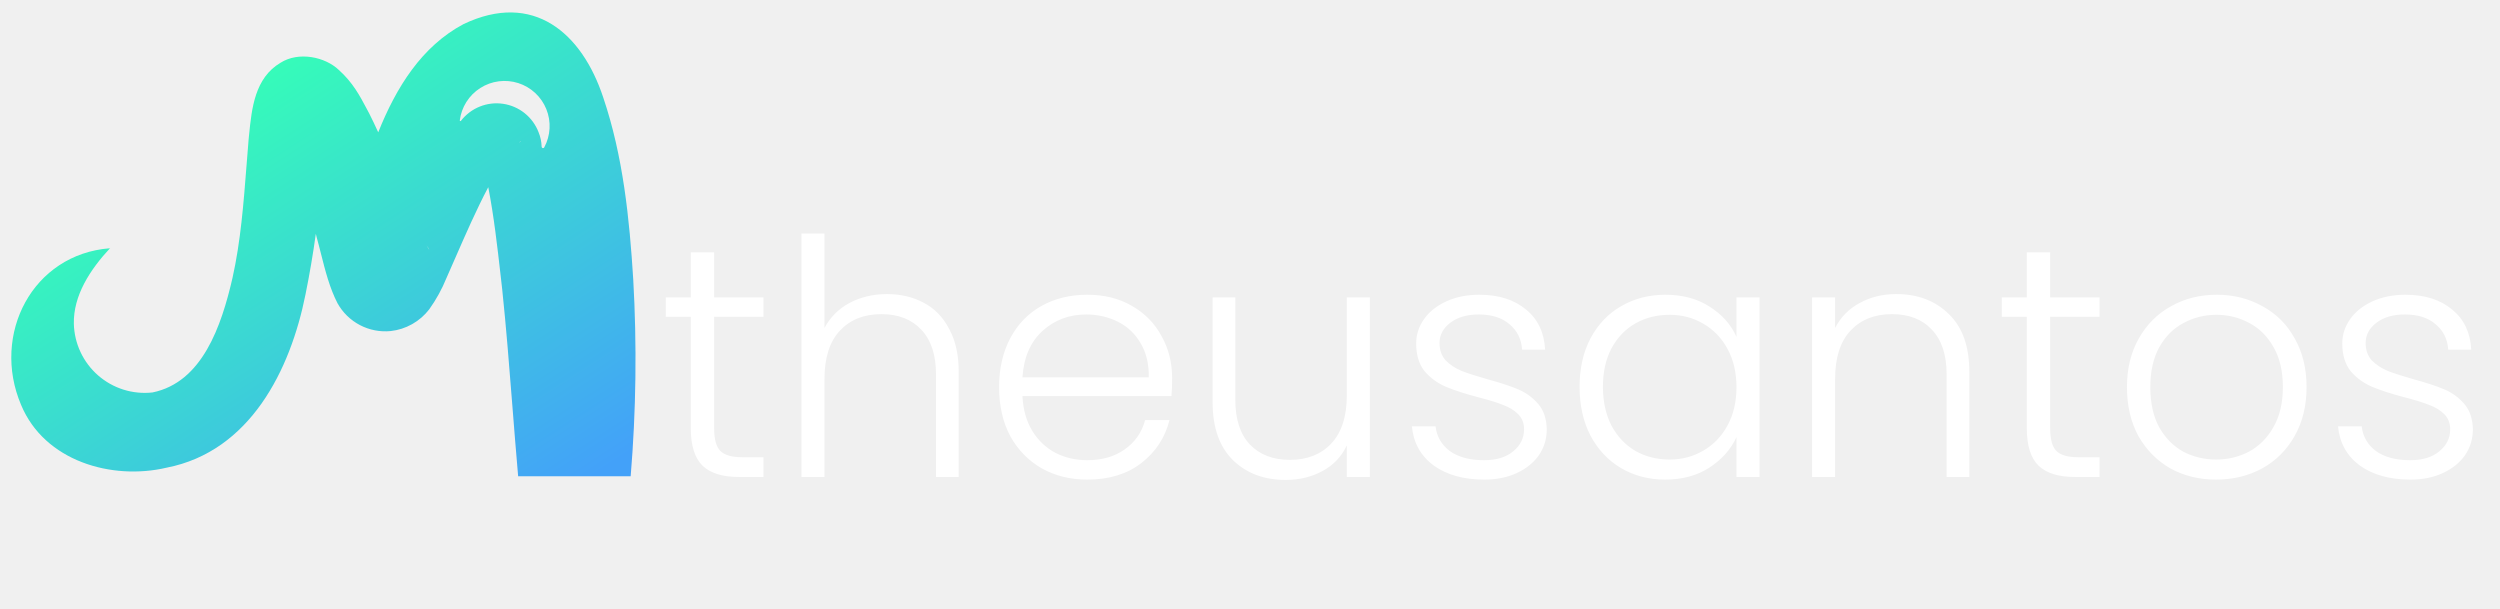
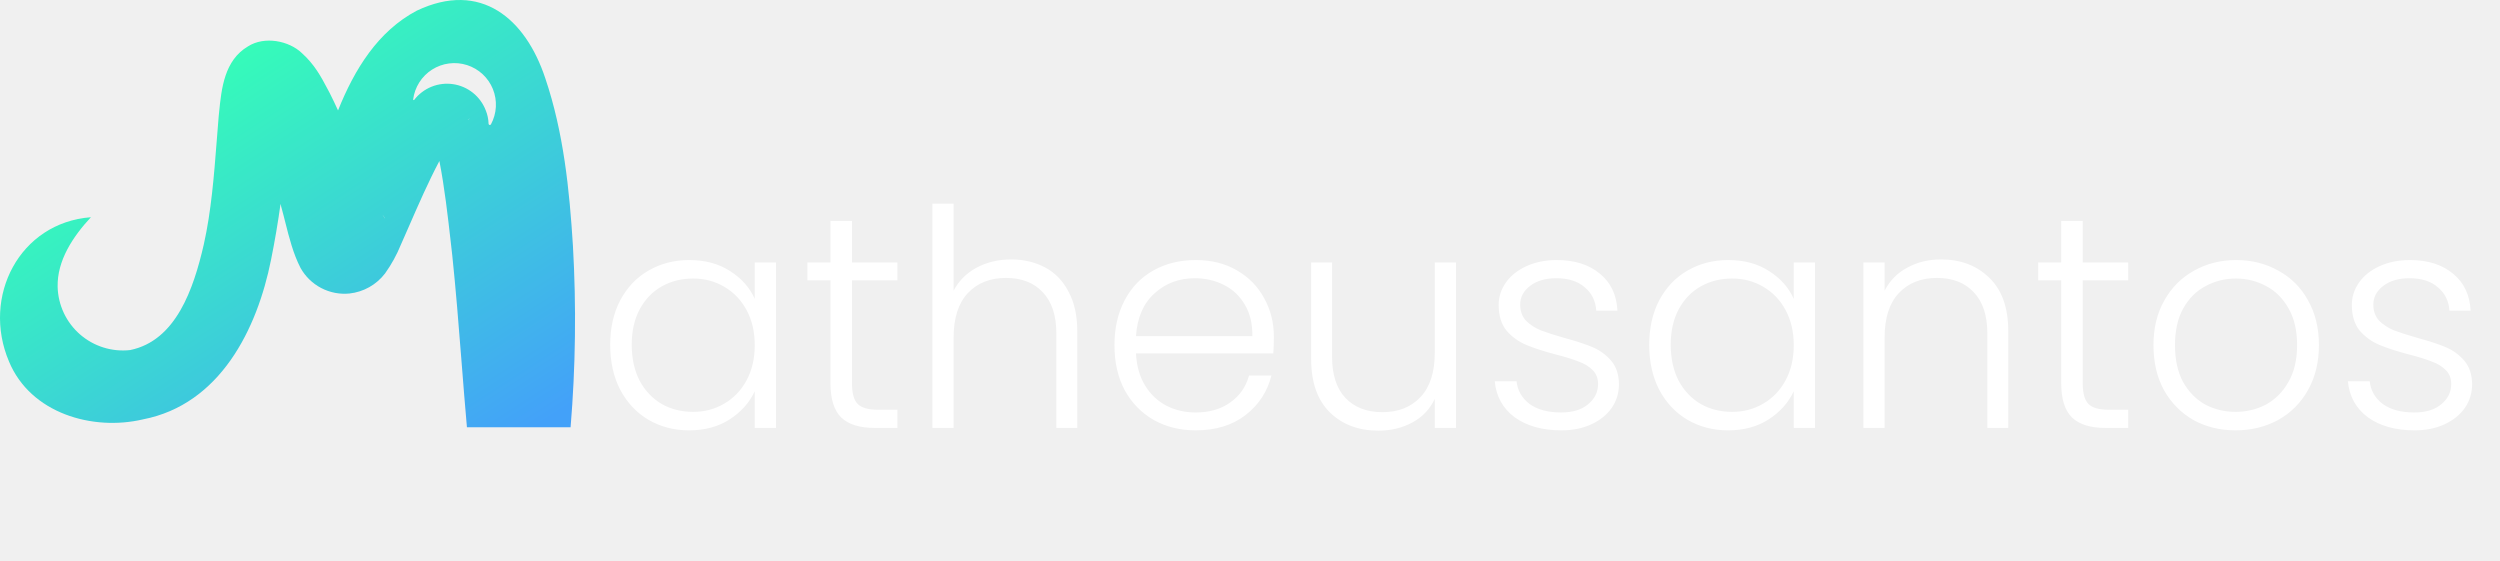
- <svg xmlns="http://www.w3.org/2000/svg" width="152" height="37" viewBox="0 0 152 37" fill="none">
-   <path fill-rule="evenodd" clip-rule="evenodd" d="M4.49 19.69C4.452 17.971 5.471 16.397 6.71 15.068L6.681 15.094C1.977 15.455 -0.539 20.329 1.281 24.616C2.703 28.042 6.8 29.216 10.123 28.436C15.207 27.448 17.658 22.494 18.574 17.903C18.822 16.68 19.032 15.449 19.203 14.213C19.218 14.278 19.233 14.342 19.248 14.406C19.342 14.739 19.429 15.084 19.517 15.433C19.775 16.452 20.042 17.512 20.523 18.442C20.838 19.006 21.311 19.466 21.884 19.766C22.457 20.066 23.105 20.192 23.748 20.129C24.21 20.079 24.656 19.935 25.06 19.707C25.464 19.479 25.818 19.172 26.1 18.803C26.523 18.211 26.875 17.571 27.148 16.897C27.326 16.496 27.502 16.093 27.678 15.69C28.321 14.22 28.962 12.752 29.686 11.382C30.031 13.155 30.236 14.966 30.443 16.793C30.474 17.063 30.504 17.333 30.535 17.603C30.776 19.9 30.96 22.229 31.144 24.576C31.259 26.03 31.374 27.491 31.503 28.955H38.345C38.676 24.97 38.728 20.966 38.5 16.974C38.271 13.293 37.887 9.5 36.674 5.919C35.377 2 32.429 -0.552 28.19 1.461C25.642 2.812 24.093 5.306 22.996 8.045C22.815 7.647 22.633 7.264 22.452 6.906C22.405 6.819 22.359 6.732 22.313 6.645C21.872 5.812 21.453 5.02 20.603 4.255C19.768 3.455 18.158 3.116 17.055 3.816C15.491 4.741 15.305 6.598 15.148 8.159C15.138 8.254 15.129 8.347 15.119 8.439C15.074 8.967 15.033 9.498 14.992 10.029C14.811 12.359 14.629 14.695 14.136 16.897C13.464 19.816 12.303 23.245 9.271 23.861C8.678 23.927 8.078 23.868 7.509 23.69C6.94 23.512 6.415 23.217 5.965 22.825C5.516 22.433 5.153 21.952 4.899 21.412C4.645 20.873 4.506 20.286 4.49 19.69ZM25.935 14.926C25.991 15.026 26.047 15.117 26.103 15.197C26.091 15.159 26.073 15.123 26.052 15.09C26.014 15.034 25.975 14.979 25.935 14.926ZM31.55 8.67C31.575 8.658 31.599 8.646 31.623 8.632C31.728 8.566 31.668 8.573 31.55 8.67ZM32.745 8.039C32.86 8.32 32.924 8.619 32.932 8.923C32.932 8.941 32.939 8.959 32.95 8.974C32.962 8.989 32.978 8.999 32.996 9.004C33.014 9.008 33.033 9.006 33.051 8.999C33.068 8.991 33.082 8.978 33.09 8.961C33.281 8.607 33.391 8.215 33.413 7.813C33.435 7.411 33.368 7.009 33.217 6.636C33.066 6.263 32.835 5.927 32.54 5.653C32.245 5.38 31.894 5.174 31.51 5.051C31.127 4.929 30.721 4.892 30.322 4.944C29.923 4.996 29.54 5.135 29.201 5.352C28.861 5.568 28.574 5.856 28.358 6.197C28.143 6.537 28.005 6.92 27.955 7.319C27.954 7.328 27.956 7.337 27.96 7.344C27.965 7.352 27.972 7.358 27.98 7.361C27.988 7.364 27.997 7.364 28.006 7.361C28.014 7.358 28.021 7.353 28.026 7.345C28.323 6.961 28.717 6.662 29.167 6.481C29.617 6.299 30.108 6.24 30.588 6.311C31.069 6.381 31.522 6.579 31.901 6.882C32.28 7.186 32.571 7.585 32.745 8.039Z" fill="url(#paint0_linear_31_13)" />
-   <path d="M43.42 19.26V26.04C43.42 26.707 43.547 27.167 43.8 27.42C44.053 27.673 44.5 27.8 45.14 27.8H46.42V29H44.92C43.933 29 43.2 28.773 42.72 28.32C42.24 27.853 42 27.093 42 26.04V19.26H40.48V18.08H42V15.34H43.42V18.08H46.42V19.26H43.42ZM53.929 17.88C54.756 17.88 55.496 18.053 56.149 18.4C56.816 18.747 57.336 19.28 57.709 20C58.096 20.707 58.289 21.573 58.289 22.6V29H56.909V22.76C56.909 21.573 56.609 20.667 56.009 20.04C55.422 19.413 54.616 19.1 53.589 19.1C52.536 19.1 51.696 19.433 51.069 20.1C50.442 20.767 50.129 21.747 50.129 23.04V29H48.729V14.2H50.129V19.94C50.476 19.287 50.982 18.78 51.649 18.42C52.329 18.06 53.089 17.88 53.929 17.88ZM71.265 22.98C71.265 23.46 71.252 23.827 71.225 24.08H62.165C62.205 24.907 62.405 25.613 62.765 26.2C63.125 26.787 63.599 27.233 64.185 27.54C64.772 27.833 65.412 27.98 66.105 27.98C67.012 27.98 67.772 27.76 68.385 27.32C69.012 26.88 69.425 26.287 69.625 25.54H71.105C70.838 26.607 70.265 27.48 69.385 28.16C68.519 28.827 67.425 29.16 66.105 29.16C65.079 29.16 64.159 28.933 63.345 28.48C62.532 28.013 61.892 27.36 61.425 26.52C60.972 25.667 60.745 24.673 60.745 23.54C60.745 22.407 60.972 21.413 61.425 20.56C61.879 19.707 62.512 19.053 63.325 18.6C64.138 18.147 65.065 17.92 66.105 17.92C67.145 17.92 68.052 18.147 68.825 18.6C69.612 19.053 70.212 19.667 70.625 20.44C71.052 21.2 71.265 22.047 71.265 22.98ZM69.845 22.94C69.859 22.127 69.692 21.433 69.345 20.86C69.012 20.287 68.552 19.853 67.965 19.56C67.379 19.267 66.739 19.12 66.045 19.12C65.005 19.12 64.118 19.453 63.385 20.12C62.652 20.787 62.245 21.727 62.165 22.94H69.845ZM83.287 18.08V29H81.887V27.08C81.567 27.76 81.073 28.28 80.407 28.64C79.74 29 78.993 29.18 78.167 29.18C76.86 29.18 75.793 28.78 74.967 27.98C74.14 27.167 73.727 25.993 73.727 24.46V18.08H75.107V24.3C75.107 25.487 75.4 26.393 75.987 27.02C76.587 27.647 77.4 27.96 78.427 27.96C79.48 27.96 80.32 27.627 80.947 26.96C81.573 26.293 81.887 25.313 81.887 24.02V18.08H83.287ZM90.243 29.16C88.99 29.16 87.963 28.873 87.163 28.3C86.376 27.713 85.936 26.92 85.843 25.92H87.283C87.35 26.533 87.636 27.033 88.143 27.42C88.663 27.793 89.356 27.98 90.223 27.98C90.983 27.98 91.576 27.8 92.003 27.44C92.443 27.08 92.663 26.633 92.663 26.1C92.663 25.727 92.543 25.42 92.303 25.18C92.063 24.94 91.756 24.753 91.383 24.62C91.023 24.473 90.529 24.32 89.903 24.16C89.09 23.947 88.43 23.733 87.923 23.52C87.416 23.307 86.983 22.993 86.623 22.58C86.276 22.153 86.103 21.587 86.103 20.88C86.103 20.347 86.263 19.853 86.583 19.4C86.903 18.947 87.356 18.587 87.943 18.32C88.529 18.053 89.196 17.92 89.943 17.92C91.116 17.92 92.063 18.22 92.783 18.82C93.503 19.407 93.889 20.22 93.943 21.26H92.543C92.503 20.62 92.249 20.107 91.783 19.72C91.329 19.32 90.703 19.12 89.903 19.12C89.196 19.12 88.623 19.287 88.183 19.62C87.743 19.953 87.523 20.367 87.523 20.86C87.523 21.287 87.65 21.64 87.903 21.92C88.169 22.187 88.496 22.4 88.883 22.56C89.269 22.707 89.79 22.873 90.443 23.06C91.23 23.273 91.856 23.48 92.323 23.68C92.79 23.88 93.189 24.173 93.523 24.56C93.856 24.947 94.029 25.46 94.043 26.1C94.043 26.687 93.883 27.213 93.563 27.68C93.243 28.133 92.796 28.493 92.223 28.76C91.65 29.027 90.99 29.16 90.243 29.16ZM96.038 23.52C96.038 22.4 96.258 21.42 96.698 20.58C97.151 19.727 97.772 19.073 98.558 18.62C99.358 18.153 100.258 17.92 101.258 17.92C102.298 17.92 103.191 18.16 103.938 18.64C104.698 19.12 105.245 19.733 105.578 20.48V18.08H106.978V29H105.578V26.58C105.231 27.327 104.678 27.947 103.918 28.44C103.171 28.92 102.278 29.16 101.238 29.16C100.251 29.16 99.358 28.927 98.558 28.46C97.772 27.993 97.151 27.333 96.698 26.48C96.258 25.627 96.038 24.64 96.038 23.52ZM105.578 23.54C105.578 22.66 105.398 21.887 105.038 21.22C104.678 20.553 104.185 20.04 103.558 19.68C102.945 19.32 102.265 19.14 101.518 19.14C100.745 19.14 100.051 19.313 99.438 19.66C98.825 20.007 98.338 20.513 97.978 21.18C97.632 21.833 97.458 22.613 97.458 23.52C97.458 24.413 97.632 25.2 97.978 25.88C98.338 26.547 98.825 27.06 99.438 27.42C100.051 27.767 100.745 27.94 101.518 27.94C102.265 27.94 102.945 27.76 103.558 27.4C104.185 27.04 104.678 26.527 105.038 25.86C105.398 25.193 105.578 24.42 105.578 23.54ZM115.294 17.88C116.601 17.88 117.668 18.287 118.494 19.1C119.321 19.9 119.734 21.067 119.734 22.6V29H118.354V22.76C118.354 21.573 118.054 20.667 117.454 20.04C116.868 19.413 116.061 19.1 115.034 19.1C113.981 19.1 113.141 19.433 112.514 20.1C111.888 20.767 111.574 21.747 111.574 23.04V29H110.174V18.08H111.574V19.94C111.921 19.273 112.421 18.767 113.074 18.42C113.728 18.06 114.468 17.88 115.294 17.88ZM124.65 19.26V26.04C124.65 26.707 124.777 27.167 125.03 27.42C125.284 27.673 125.73 27.8 126.37 27.8H127.65V29H126.15C125.164 29 124.43 28.773 123.95 28.32C123.47 27.853 123.23 27.093 123.23 26.04V19.26H121.71V18.08H123.23V15.34H124.65V18.08H127.65V19.26H124.65ZM134.739 29.16C133.713 29.16 132.786 28.933 131.959 28.48C131.146 28.013 130.499 27.36 130.019 26.52C129.553 25.667 129.319 24.673 129.319 23.54C129.319 22.407 129.559 21.42 130.039 20.58C130.519 19.727 131.173 19.073 131.999 18.62C132.826 18.153 133.753 17.92 134.779 17.92C135.806 17.92 136.733 18.153 137.559 18.62C138.399 19.073 139.053 19.727 139.519 20.58C139.999 21.42 140.239 22.407 140.239 23.54C140.239 24.66 139.999 25.647 139.519 26.5C139.039 27.353 138.379 28.013 137.539 28.48C136.699 28.933 135.766 29.16 134.739 29.16ZM134.739 27.94C135.459 27.94 136.126 27.78 136.739 27.46C137.353 27.127 137.846 26.633 138.219 25.98C138.606 25.313 138.799 24.5 138.799 23.54C138.799 22.58 138.613 21.773 138.239 21.12C137.866 20.453 137.373 19.96 136.759 19.64C136.146 19.307 135.479 19.14 134.759 19.14C134.039 19.14 133.373 19.307 132.759 19.64C132.146 19.96 131.653 20.453 131.279 21.12C130.919 21.773 130.739 22.58 130.739 23.54C130.739 24.5 130.919 25.313 131.279 25.98C131.653 26.633 132.139 27.127 132.739 27.46C133.353 27.78 134.019 27.94 134.739 27.94ZM146.551 29.16C145.298 29.16 144.271 28.873 143.471 28.3C142.685 27.713 142.245 26.92 142.151 25.92H143.591C143.658 26.533 143.945 27.033 144.451 27.42C144.971 27.793 145.665 27.98 146.531 27.98C147.291 27.98 147.885 27.8 148.311 27.44C148.751 27.08 148.971 26.633 148.971 26.1C148.971 25.727 148.851 25.42 148.611 25.18C148.371 24.94 148.065 24.753 147.691 24.62C147.331 24.473 146.838 24.32 146.211 24.16C145.398 23.947 144.738 23.733 144.231 23.52C143.725 23.307 143.291 22.993 142.931 22.58C142.585 22.153 142.411 21.587 142.411 20.88C142.411 20.347 142.571 19.853 142.891 19.4C143.211 18.947 143.665 18.587 144.251 18.32C144.838 18.053 145.505 17.92 146.251 17.92C147.425 17.92 148.371 18.22 149.091 18.82C149.811 19.407 150.198 20.22 150.251 21.26H148.851C148.811 20.62 148.558 20.107 148.091 19.72C147.638 19.32 147.011 19.12 146.211 19.12C145.505 19.12 144.931 19.287 144.491 19.62C144.051 19.953 143.831 20.367 143.831 20.86C143.831 21.287 143.958 21.64 144.211 21.92C144.478 22.187 144.805 22.4 145.191 22.56C145.578 22.707 146.098 22.873 146.751 23.06C147.538 23.273 148.165 23.48 148.631 23.68C149.098 23.88 149.498 24.173 149.831 24.56C150.165 24.947 150.338 25.46 150.351 26.1C150.351 26.687 150.191 27.213 149.871 27.68C149.551 28.133 149.105 28.493 148.531 28.76C147.958 29.027 147.298 29.16 146.551 29.16Z" fill="white" />
+ <svg xmlns="http://www.w3.org/2000/svg" width="165" height="37" viewBox="0 0 165 37" fill="none">
+   <path fill-rule="evenodd" clip-rule="evenodd" d="M3.804 18.934C3.765 17.214 4.785 15.64 6.023 14.311L5.994 14.337C1.291 14.698 -1.225 19.573 0.594 23.86C2.017 27.285 6.114 28.46 9.436 27.679C14.52 26.692 16.972 21.737 17.888 17.147C18.136 15.923 18.345 14.693 18.516 13.457C18.532 13.521 18.547 13.585 18.562 13.65C18.656 13.983 18.743 14.327 18.831 14.677C19.088 15.696 19.356 16.756 19.836 17.685C20.152 18.25 20.625 18.71 21.198 19.009C21.771 19.309 22.418 19.435 23.062 19.372C23.523 19.322 23.97 19.179 24.374 18.951C24.778 18.723 25.132 18.415 25.413 18.047C25.837 17.454 26.188 16.815 26.462 16.14C26.64 15.739 26.816 15.336 26.992 14.934C27.634 13.463 28.275 11.995 29 10.626C29.344 12.398 29.55 14.209 29.757 16.037C29.787 16.306 29.818 16.576 29.849 16.847C30.09 19.144 30.273 21.473 30.458 23.82C30.572 25.273 30.687 26.734 30.817 28.198H37.659C37.99 24.213 38.041 20.21 37.813 16.218C37.584 12.537 37.201 8.743 35.988 5.163C34.691 1.243 31.743 -1.308 27.504 0.705C24.955 2.055 23.407 4.55 22.31 7.288C22.129 6.891 21.947 6.508 21.765 6.15C21.718 6.062 21.672 5.975 21.626 5.888C21.186 5.056 20.767 4.264 19.917 3.498C19.081 2.698 17.472 2.36 16.368 3.06C14.805 3.984 14.618 5.842 14.461 7.403C14.452 7.497 14.443 7.59 14.433 7.682C14.388 8.211 14.347 8.742 14.306 9.273C14.124 11.603 13.943 13.939 13.449 16.14C12.778 19.06 11.617 22.489 8.585 23.105C7.992 23.17 7.392 23.112 6.823 22.933C6.254 22.755 5.728 22.46 5.279 22.069C4.829 21.676 4.466 21.195 4.212 20.656C3.959 20.116 3.819 19.53 3.804 18.934ZM25.248 14.169C25.305 14.269 25.361 14.361 25.417 14.44C25.404 14.403 25.387 14.367 25.365 14.334C25.328 14.278 25.289 14.223 25.248 14.169ZM30.864 7.913C30.889 7.902 30.913 7.889 30.936 7.876C31.041 7.81 30.982 7.816 30.864 7.913ZM32.059 7.282C32.174 7.563 32.237 7.863 32.246 8.166C32.246 8.185 32.252 8.203 32.264 8.218C32.275 8.232 32.292 8.243 32.31 8.247C32.328 8.252 32.347 8.25 32.364 8.242C32.381 8.234 32.395 8.221 32.404 8.205C32.594 7.85 32.705 7.458 32.727 7.056C32.748 6.654 32.682 6.252 32.531 5.879C32.38 5.506 32.149 5.171 31.854 4.897C31.559 4.623 31.207 4.418 30.824 4.295C30.44 4.172 30.035 4.136 29.636 4.188C29.236 4.239 28.854 4.379 28.514 4.595C28.175 4.811 27.887 5.1 27.672 5.44C27.457 5.78 27.319 6.163 27.268 6.563C27.267 6.572 27.269 6.58 27.274 6.588C27.278 6.595 27.285 6.601 27.294 6.604C27.302 6.607 27.311 6.607 27.319 6.604C27.328 6.602 27.335 6.596 27.339 6.589C27.636 6.204 28.03 5.906 28.48 5.724C28.931 5.542 29.422 5.484 29.902 5.554C30.383 5.625 30.835 5.822 31.215 6.126C31.594 6.43 31.885 6.829 32.059 7.282Z" fill="url(#paint0_linear_69_12)" />
+   <path d="M40.273 22.763C40.273 21.643 40.493 20.663 40.934 19.823C41.387 18.97 42.007 18.317 42.794 17.863C43.593 17.397 44.493 17.163 45.493 17.163C46.533 17.163 47.427 17.403 48.173 17.883C48.934 18.363 49.48 18.977 49.813 19.723V17.323H51.214V28.243H49.813V25.823C49.467 26.57 48.913 27.19 48.154 27.683C47.407 28.163 46.514 28.403 45.474 28.403C44.487 28.403 43.593 28.17 42.794 27.703C42.007 27.237 41.387 26.577 40.934 25.723C40.493 24.87 40.273 23.883 40.273 22.763ZM49.813 22.783C49.813 21.903 49.633 21.13 49.273 20.463C48.913 19.797 48.42 19.283 47.794 18.923C47.18 18.563 46.5 18.383 45.754 18.383C44.98 18.383 44.287 18.557 43.673 18.903C43.06 19.25 42.574 19.757 42.214 20.423C41.867 21.077 41.694 21.857 41.694 22.763C41.694 23.657 41.867 24.443 42.214 25.123C42.574 25.79 43.06 26.303 43.673 26.663C44.287 27.01 44.98 27.183 45.754 27.183C46.5 27.183 47.18 27.003 47.794 26.643C48.42 26.283 48.913 25.77 49.273 25.103C49.633 24.437 49.813 23.663 49.813 22.783ZM56.23 18.503V25.283C56.23 25.95 56.356 26.41 56.61 26.663C56.863 26.917 57.31 27.043 57.95 27.043H59.23V28.243H57.73C56.743 28.243 56.01 28.017 55.53 27.563C55.05 27.097 54.81 26.337 54.81 25.283V18.503H53.29V17.323H54.81V14.583H56.23V17.323H59.23V18.503H56.23ZM66.739 17.123C67.565 17.123 68.305 17.297 68.959 17.643C69.625 17.99 70.145 18.523 70.519 19.243C70.905 19.95 71.099 20.817 71.099 21.843V28.243H69.719V22.003C69.719 20.817 69.418 19.91 68.819 19.283C68.232 18.657 67.425 18.343 66.398 18.343C65.345 18.343 64.505 18.677 63.879 19.343C63.252 20.01 62.938 20.99 62.938 22.283V28.243H61.538V13.443H62.938V19.183C63.285 18.53 63.792 18.023 64.459 17.663C65.138 17.303 65.898 17.123 66.739 17.123ZM84.075 22.223C84.075 22.703 84.061 23.07 84.035 23.323H74.975C75.015 24.15 75.215 24.857 75.575 25.443C75.935 26.03 76.408 26.477 76.995 26.783C77.581 27.077 78.221 27.223 78.915 27.223C79.821 27.223 80.581 27.003 81.195 26.563C81.821 26.123 82.235 25.53 82.435 24.783H83.915C83.648 25.85 83.075 26.723 82.195 27.403C81.328 28.07 80.235 28.403 78.915 28.403C77.888 28.403 76.968 28.177 76.155 27.723C75.341 27.257 74.701 26.603 74.235 25.763C73.781 24.91 73.555 23.917 73.555 22.783C73.555 21.65 73.781 20.657 74.235 19.803C74.688 18.95 75.321 18.297 76.135 17.843C76.948 17.39 77.875 17.163 78.915 17.163C79.955 17.163 80.861 17.39 81.635 17.843C82.421 18.297 83.021 18.91 83.435 19.683C83.861 20.443 84.075 21.29 84.075 22.223ZM82.655 22.183C82.668 21.37 82.501 20.677 82.155 20.103C81.821 19.53 81.361 19.097 80.775 18.803C80.188 18.51 79.548 18.363 78.855 18.363C77.815 18.363 76.928 18.697 76.195 19.363C75.461 20.03 75.055 20.97 74.975 22.183H82.655ZM96.096 17.323V28.243H94.696V26.323C94.376 27.003 93.883 27.523 93.216 27.883C92.549 28.243 91.803 28.423 90.976 28.423C89.669 28.423 88.603 28.023 87.776 27.223C86.95 26.41 86.536 25.237 86.536 23.703V17.323H87.916V23.543C87.916 24.73 88.21 25.637 88.796 26.263C89.396 26.89 90.21 27.203 91.236 27.203C92.29 27.203 93.129 26.87 93.756 26.203C94.383 25.537 94.696 24.557 94.696 23.263V17.323H96.096ZM103.052 28.403C101.799 28.403 100.772 28.117 99.972 27.543C99.186 26.957 98.746 26.163 98.652 25.163H100.092C100.159 25.777 100.446 26.277 100.952 26.663C101.472 27.037 102.166 27.223 103.032 27.223C103.792 27.223 104.386 27.043 104.812 26.683C105.252 26.323 105.472 25.877 105.472 25.343C105.472 24.97 105.352 24.663 105.112 24.423C104.872 24.183 104.566 23.997 104.192 23.863C103.832 23.717 103.339 23.563 102.712 23.403C101.899 23.19 101.239 22.977 100.732 22.763C100.226 22.55 99.792 22.237 99.432 21.823C99.086 21.397 98.912 20.83 98.912 20.123C98.912 19.59 99.072 19.097 99.392 18.643C99.712 18.19 100.166 17.83 100.752 17.563C101.339 17.297 102.006 17.163 102.752 17.163C103.926 17.163 104.872 17.463 105.592 18.063C106.312 18.65 106.699 19.463 106.752 20.503H105.352C105.312 19.863 105.059 19.35 104.592 18.963C104.139 18.563 103.512 18.363 102.712 18.363C102.006 18.363 101.432 18.53 100.992 18.863C100.552 19.197 100.332 19.61 100.332 20.103C100.332 20.53 100.459 20.883 100.712 21.163C100.979 21.43 101.306 21.643 101.692 21.803C102.079 21.95 102.599 22.117 103.252 22.303C104.039 22.517 104.666 22.723 105.132 22.923C105.599 23.123 105.999 23.417 106.332 23.803C106.666 24.19 106.839 24.703 106.852 25.343C106.852 25.93 106.692 26.457 106.372 26.923C106.052 27.377 105.606 27.737 105.032 28.003C104.459 28.27 103.799 28.403 103.052 28.403ZM108.848 22.763C108.848 21.643 109.068 20.663 109.508 19.823C109.961 18.97 110.581 18.317 111.368 17.863C112.168 17.397 113.068 17.163 114.068 17.163C115.108 17.163 116.001 17.403 116.748 17.883C117.508 18.363 118.054 18.977 118.388 19.723V17.323H119.788V28.243H118.388V25.823C118.041 26.57 117.488 27.19 116.728 27.683C115.981 28.163 115.088 28.403 114.048 28.403C113.061 28.403 112.168 28.17 111.368 27.703C110.581 27.237 109.961 26.577 109.508 25.723C109.068 24.87 108.848 23.883 108.848 22.763ZM118.388 22.783C118.388 21.903 118.208 21.13 117.848 20.463C117.488 19.797 116.994 19.283 116.368 18.923C115.754 18.563 115.074 18.383 114.328 18.383C113.554 18.383 112.861 18.557 112.248 18.903C111.634 19.25 111.148 19.757 110.788 20.423C110.441 21.077 110.268 21.857 110.268 22.763C110.268 23.657 110.441 24.443 110.788 25.123C111.148 25.79 111.634 26.303 112.248 26.663C112.861 27.01 113.554 27.183 114.328 27.183C115.074 27.183 115.754 27.003 116.368 26.643C116.994 26.283 117.488 25.77 117.848 25.103C118.208 24.437 118.388 23.663 118.388 22.783ZM128.104 17.123C129.41 17.123 130.477 17.53 131.304 18.343C132.13 19.143 132.544 20.31 132.544 21.843V28.243H131.164V22.003C131.164 20.817 130.864 19.91 130.264 19.283C129.677 18.657 128.87 18.343 127.844 18.343C126.79 18.343 125.95 18.677 125.324 19.343C124.697 20.01 124.384 20.99 124.384 22.283V28.243H122.984V17.323H124.384V19.183C124.73 18.517 125.23 18.01 125.884 17.663C126.537 17.303 127.277 17.123 128.104 17.123ZM137.46 18.503V25.283C137.46 25.95 137.587 26.41 137.84 26.663C138.093 26.917 138.54 27.043 139.18 27.043H140.46V28.243H138.96C137.973 28.243 137.24 28.017 136.76 27.563C136.28 27.097 136.04 26.337 136.04 25.283V18.503H134.52V17.323H136.04V14.583H137.46V17.323H140.46V18.503H137.46ZM147.549 28.403C146.522 28.403 145.596 28.177 144.769 27.723C143.956 27.257 143.309 26.603 142.829 25.763C142.362 24.91 142.129 23.917 142.129 22.783C142.129 21.65 142.369 20.663 142.849 19.823C143.329 18.97 143.982 18.317 144.809 17.863C145.636 17.397 146.562 17.163 147.589 17.163C148.616 17.163 149.542 17.397 150.369 17.863C151.209 18.317 151.862 18.97 152.329 19.823C152.809 20.663 153.049 21.65 153.049 22.783C153.049 23.903 152.809 24.89 152.329 25.743C151.849 26.597 151.189 27.257 150.349 27.723C149.509 28.177 148.576 28.403 147.549 28.403ZM147.549 27.183C148.269 27.183 148.936 27.023 149.549 26.703C150.162 26.37 150.656 25.877 151.029 25.223C151.416 24.557 151.609 23.743 151.609 22.783C151.609 21.823 151.422 21.017 151.049 20.363C150.676 19.697 150.182 19.203 149.569 18.883C148.956 18.55 148.289 18.383 147.569 18.383C146.849 18.383 146.182 18.55 145.569 18.883C144.956 19.203 144.462 19.697 144.089 20.363C143.729 21.017 143.549 21.823 143.549 22.783C143.549 23.743 143.729 24.557 144.089 25.223C144.462 25.877 144.949 26.37 145.549 26.703C146.162 27.023 146.829 27.183 147.549 27.183ZM159.361 28.403C158.108 28.403 157.081 28.117 156.281 27.543C155.494 26.957 155.054 26.163 154.961 25.163H156.401C156.468 25.777 156.754 26.277 157.261 26.663C157.781 27.037 158.474 27.223 159.341 27.223C160.101 27.223 160.694 27.043 161.121 26.683C161.561 26.323 161.781 25.877 161.781 25.343C161.781 24.97 161.661 24.663 161.421 24.423C161.181 24.183 160.874 23.997 160.501 23.863C160.141 23.717 159.648 23.563 159.021 23.403C158.208 23.19 157.548 22.977 157.041 22.763C156.534 22.55 156.101 22.237 155.741 21.823C155.394 21.397 155.221 20.83 155.221 20.123C155.221 19.59 155.381 19.097 155.701 18.643C156.021 18.19 156.474 17.83 157.061 17.563C157.648 17.297 158.314 17.163 159.061 17.163C160.234 17.163 161.181 17.463 161.901 18.063C162.621 18.65 163.008 19.463 163.061 20.503H161.661C161.621 19.863 161.368 19.35 160.901 18.963C160.448 18.563 159.821 18.363 159.021 18.363C158.314 18.363 157.741 18.53 157.301 18.863C156.861 19.197 156.641 19.61 156.641 20.103C156.641 20.53 156.768 20.883 157.021 21.163C157.288 21.43 157.614 21.643 158.001 21.803C158.388 21.95 158.908 22.117 159.561 22.303C160.348 22.517 160.974 22.723 161.441 22.923C161.908 23.123 162.308 23.417 162.641 23.803C162.974 24.19 163.148 24.703 163.161 25.343C163.161 25.93 163.001 26.457 162.681 26.923C162.361 27.377 161.914 27.737 161.341 28.003C160.768 28.27 160.108 28.403 159.361 28.403Z" fill="white" />
  <defs>
-     <linearGradient id="paint0_linear_31_13" x1="19.663" y1="0.757" x2="37.366" y2="28.121" gradientUnits="userSpaceOnUse">
+     <linearGradient id="paint0_linear_69_12" x1="18.977" y1="2.97251e-05" x2="36.68" y2="27.365" gradientUnits="userSpaceOnUse">
      <stop stop-color="#35FFB7" />
      <stop offset="1" stop-color="#43A1F9" />
    </linearGradient>
  </defs>
</svg>
